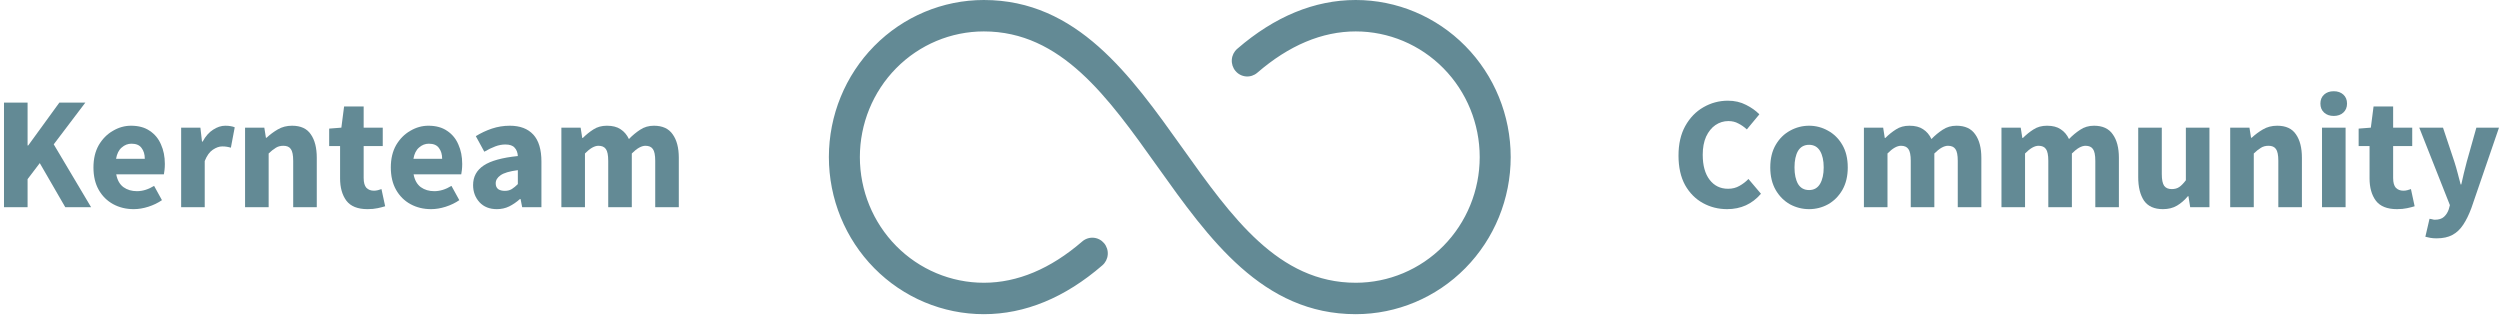
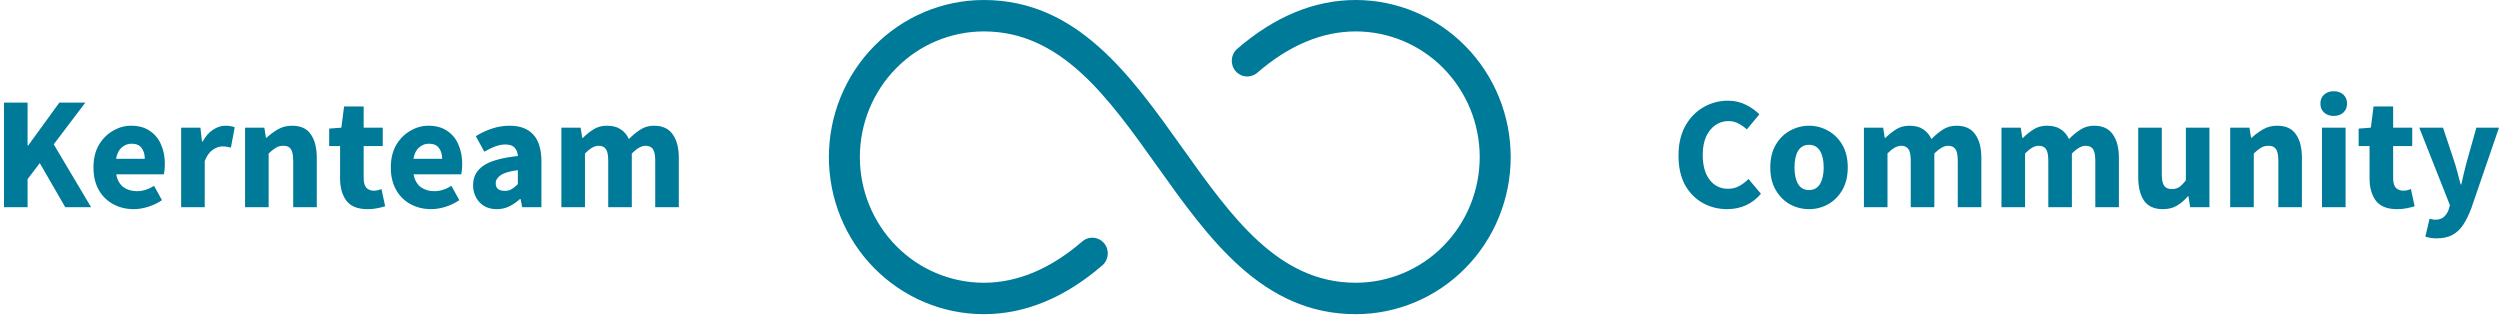
- <svg xmlns="http://www.w3.org/2000/svg" width="374" height="47" viewBox="0 0 374 47" fill="none">
-   <path d="M83.982 31V19.096H86.862L87.102 20.632H87.198C87.694 20.136 88.222 19.712 88.782 19.36C89.342 18.992 90.014 18.808 90.798 18.808C91.646 18.808 92.326 18.984 92.838 19.336C93.366 19.672 93.782 20.16 94.086 20.8C94.614 20.256 95.174 19.792 95.766 19.408C96.358 19.008 97.046 18.808 97.83 18.808C99.11 18.808 100.046 19.24 100.638 20.104C101.246 20.952 101.55 22.12 101.55 23.608V31H98.022V24.064C98.022 23.2 97.902 22.608 97.662 22.288C97.438 21.968 97.07 21.808 96.558 21.808C95.966 21.808 95.286 22.192 94.518 22.96V31H90.99V24.064C90.99 23.2 90.87 22.608 90.63 22.288C90.406 21.968 90.038 21.808 89.526 21.808C88.934 21.808 88.262 22.192 87.51 22.96V31H83.982Z" fill="#004152" fill-opacity="0.61" />
-   <path d="M74.326 31.288C73.238 31.288 72.374 30.944 71.734 30.256C71.094 29.552 70.774 28.696 70.774 27.688C70.774 26.44 71.302 25.464 72.358 24.76C73.414 24.056 75.118 23.584 77.47 23.344C77.438 22.816 77.278 22.4 76.99 22.096C76.718 21.776 76.254 21.616 75.598 21.616C75.102 21.616 74.598 21.712 74.086 21.904C73.574 22.096 73.03 22.36 72.454 22.696L71.182 20.368C71.934 19.904 72.734 19.528 73.582 19.24C74.446 18.952 75.342 18.808 76.27 18.808C77.79 18.808 78.958 19.248 79.774 20.128C80.59 21.008 80.998 22.36 80.998 24.184V31H78.118L77.878 29.776H77.782C77.286 30.224 76.75 30.592 76.174 30.88C75.614 31.152 74.998 31.288 74.326 31.288ZM75.526 28.552C75.926 28.552 76.27 28.464 76.558 28.288C76.862 28.096 77.166 27.848 77.47 27.544V25.456C76.222 25.616 75.358 25.872 74.878 26.224C74.398 26.56 74.158 26.96 74.158 27.424C74.158 27.808 74.278 28.096 74.518 28.288C74.774 28.464 75.11 28.552 75.526 28.552Z" fill="#004152" fill-opacity="0.61" />
-   <path d="M64.49 31.288C63.354 31.288 62.33 31.04 61.418 30.544C60.506 30.048 59.786 29.336 59.258 28.408C58.73 27.48 58.466 26.36 58.466 25.048C58.466 23.752 58.73 22.64 59.258 21.712C59.802 20.784 60.506 20.072 61.37 19.576C62.234 19.064 63.138 18.808 64.082 18.808C65.218 18.808 66.154 19.064 66.89 19.576C67.642 20.072 68.202 20.752 68.57 21.616C68.954 22.464 69.146 23.432 69.146 24.52C69.146 24.824 69.13 25.128 69.098 25.432C69.066 25.72 69.034 25.936 69.002 26.08H61.874C62.034 26.944 62.394 27.584 62.954 28C63.514 28.4 64.186 28.6 64.97 28.6C65.818 28.6 66.674 28.336 67.538 27.808L68.714 29.944C68.106 30.36 67.426 30.688 66.674 30.928C65.922 31.168 65.194 31.288 64.49 31.288ZM61.85 23.752H66.146C66.146 23.096 65.986 22.56 65.666 22.144C65.362 21.712 64.858 21.496 64.154 21.496C63.61 21.496 63.122 21.688 62.69 22.072C62.258 22.44 61.978 23 61.85 23.752Z" fill="#004152" fill-opacity="0.61" />
-   <path d="M54.98 31.288C53.508 31.288 52.452 30.864 51.812 30.016C51.188 29.168 50.876 28.056 50.876 26.68V21.856H49.244V19.24L51.068 19.096L51.476 15.928H54.404V19.096H57.26V21.856H54.404V26.632C54.404 27.304 54.54 27.792 54.812 28.096C55.1 28.384 55.476 28.528 55.94 28.528C56.132 28.528 56.324 28.504 56.516 28.456C56.724 28.408 56.908 28.352 57.068 28.288L57.62 30.856C57.316 30.952 56.94 31.048 56.492 31.144C56.06 31.24 55.556 31.288 54.98 31.288Z" fill="#004152" fill-opacity="0.61" />
-   <path d="M36.662 31V19.096H39.542L39.782 20.608H39.878C40.39 20.128 40.95 19.712 41.558 19.36C42.182 18.992 42.894 18.808 43.694 18.808C44.99 18.808 45.926 19.24 46.502 20.104C47.094 20.952 47.39 22.12 47.39 23.608V31H43.862V24.064C43.862 23.2 43.742 22.608 43.502 22.288C43.278 21.968 42.91 21.808 42.398 21.808C41.95 21.808 41.566 21.912 41.246 22.12C40.926 22.312 40.574 22.592 40.19 22.96V31H36.662Z" fill="#004152" fill-opacity="0.61" />
-   <path d="M27.099 31V19.096H29.979L30.219 21.184H30.315C30.747 20.384 31.267 19.792 31.875 19.408C32.483 19.008 33.091 18.808 33.699 18.808C34.035 18.808 34.315 18.832 34.539 18.88C34.763 18.912 34.955 18.968 35.115 19.048L34.539 22.096C34.331 22.032 34.123 21.984 33.915 21.952C33.723 21.92 33.499 21.904 33.243 21.904C32.795 21.904 32.323 22.072 31.827 22.408C31.347 22.728 30.947 23.288 30.627 24.088V31H27.099Z" fill="#004152" fill-opacity="0.61" />
-   <path d="M20.005 31.288C18.869 31.288 17.845 31.04 16.933 30.544C16.021 30.048 15.301 29.336 14.773 28.408C14.245 27.48 13.981 26.36 13.981 25.048C13.981 23.752 14.245 22.64 14.773 21.712C15.317 20.784 16.021 20.072 16.885 19.576C17.749 19.064 18.653 18.808 19.597 18.808C20.733 18.808 21.669 19.064 22.405 19.576C23.157 20.072 23.717 20.752 24.085 21.616C24.469 22.464 24.661 23.432 24.661 24.52C24.661 24.824 24.645 25.128 24.613 25.432C24.581 25.72 24.549 25.936 24.517 26.08H17.389C17.549 26.944 17.909 27.584 18.469 28C19.029 28.4 19.701 28.6 20.485 28.6C21.333 28.6 22.189 28.336 23.053 27.808L24.229 29.944C23.621 30.36 22.941 30.688 22.189 30.928C21.437 31.168 20.709 31.288 20.005 31.288ZM17.365 23.752H21.661C21.661 23.096 21.501 22.56 21.181 22.144C20.877 21.712 20.373 21.496 19.669 21.496C19.125 21.496 18.637 21.688 18.205 22.072C17.773 22.44 17.493 23 17.365 23.752Z" fill="#004152" fill-opacity="0.61" />
-   <path d="M0.598 31V15.352H4.126V21.76H4.222L8.878 15.352H12.766L8.038 21.592L13.63 31H9.766L5.95 24.4L4.126 26.8V31H0.598Z" fill="#004152" fill-opacity="0.61" />
-   <path d="M364.513 35.656C364.161 35.656 363.849 35.632 363.577 35.584C363.321 35.536 363.073 35.48 362.833 35.416L363.457 32.728C363.569 32.744 363.697 32.768 363.841 32.8C363.985 32.848 364.121 32.872 364.249 32.872C364.841 32.872 365.297 32.728 365.617 32.44C365.937 32.152 366.177 31.776 366.337 31.312L366.505 30.688L361.921 19.096H365.473L367.177 24.208C367.353 24.752 367.513 25.304 367.657 25.864C367.801 26.424 367.953 27 368.113 27.592H368.209C368.337 27.032 368.465 26.472 368.593 25.912C368.737 25.336 368.881 24.768 369.025 24.208L370.465 19.096H373.849L369.721 31.12C369.353 32.112 368.945 32.944 368.497 33.616C368.049 34.304 367.505 34.816 366.865 35.152C366.241 35.488 365.457 35.656 364.513 35.656Z" fill="#004152" fill-opacity="0.61" />
-   <path d="M358.589 31.288C357.117 31.288 356.061 30.864 355.421 30.016C354.797 29.168 354.485 28.056 354.485 26.68V21.856H352.853V19.24L354.677 19.096L355.085 15.928H358.013V19.096H360.869V21.856H358.013V26.632C358.013 27.304 358.149 27.792 358.421 28.096C358.709 28.384 359.085 28.528 359.549 28.528C359.741 28.528 359.933 28.504 360.125 28.456C360.333 28.408 360.517 28.352 360.677 28.288L361.229 30.856C360.925 30.952 360.549 31.048 360.101 31.144C359.669 31.24 359.165 31.288 358.589 31.288Z" fill="#004152" fill-opacity="0.61" />
-   <path d="M347.372 31V19.096H350.9V31H347.372ZM349.124 17.344C348.532 17.344 348.052 17.176 347.684 16.84C347.316 16.504 347.132 16.056 347.132 15.496C347.132 14.936 347.316 14.488 347.684 14.152C348.052 13.816 348.532 13.648 349.124 13.648C349.716 13.648 350.196 13.816 350.564 14.152C350.932 14.488 351.116 14.936 351.116 15.496C351.116 16.056 350.932 16.504 350.564 16.84C350.196 17.176 349.716 17.344 349.124 17.344Z" fill="#004152" fill-opacity="0.61" />
-   <path d="M333.638 31V19.096H336.518L336.758 20.608H336.854C337.366 20.128 337.926 19.712 338.534 19.36C339.158 18.992 339.87 18.808 340.67 18.808C341.966 18.808 342.902 19.24 343.478 20.104C344.07 20.952 344.366 22.12 344.366 23.608V31H340.838V24.064C340.838 23.2 340.718 22.608 340.478 22.288C340.254 21.968 339.886 21.808 339.374 21.808C338.926 21.808 338.542 21.912 338.222 22.12C337.902 22.312 337.55 22.592 337.166 22.96V31H333.638Z" fill="#004152" fill-opacity="0.61" />
-   <path d="M323.573 31.288C322.277 31.288 321.333 30.864 320.741 30.016C320.165 29.152 319.877 27.976 319.877 26.488V19.096H323.405V26.032C323.405 26.88 323.525 27.472 323.765 27.808C324.005 28.128 324.381 28.288 324.893 28.288C325.341 28.288 325.717 28.184 326.021 27.976C326.325 27.768 326.653 27.432 327.005 26.968V19.096H330.533V31H327.653L327.389 29.344H327.317C326.821 29.936 326.277 30.408 325.685 30.76C325.093 31.112 324.389 31.288 323.573 31.288Z" fill="#004152" fill-opacity="0.61" />
-   <path d="M299.419 31V19.096H302.299L302.539 20.632H302.635C303.131 20.136 303.659 19.712 304.219 19.36C304.779 18.992 305.451 18.808 306.235 18.808C307.083 18.808 307.763 18.984 308.275 19.336C308.803 19.672 309.219 20.16 309.523 20.8C310.051 20.256 310.611 19.792 311.203 19.408C311.795 19.008 312.483 18.808 313.267 18.808C314.547 18.808 315.483 19.24 316.075 20.104C316.683 20.952 316.987 22.12 316.987 23.608V31H313.459V24.064C313.459 23.2 313.339 22.608 313.099 22.288C312.875 21.968 312.507 21.808 311.995 21.808C311.403 21.808 310.723 22.192 309.955 22.96V31H306.427V24.064C306.427 23.2 306.307 22.608 306.067 22.288C305.843 21.968 305.475 21.808 304.963 21.808C304.371 21.808 303.699 22.192 302.947 22.96V31H299.419Z" fill="#004152" fill-opacity="0.61" />
-   <path d="M278.841 31V19.096H281.721L281.961 20.632H282.057C282.553 20.136 283.081 19.712 283.641 19.36C284.201 18.992 284.873 18.808 285.657 18.808C286.505 18.808 287.185 18.984 287.697 19.336C288.225 19.672 288.641 20.16 288.945 20.8C289.473 20.256 290.033 19.792 290.625 19.408C291.217 19.008 291.905 18.808 292.689 18.808C293.969 18.808 294.905 19.24 295.497 20.104C296.105 20.952 296.409 22.12 296.409 23.608V31H292.881V24.064C292.881 23.2 292.761 22.608 292.521 22.288C292.297 21.968 291.929 21.808 291.417 21.808C290.825 21.808 290.145 22.192 289.377 22.96V31H285.849V24.064C285.849 23.2 285.729 22.608 285.489 22.288C285.265 21.968 284.897 21.808 284.385 21.808C283.793 21.808 283.121 22.192 282.369 22.96V31H278.841Z" fill="#004152" fill-opacity="0.61" />
-   <path d="M270.641 31.288C269.633 31.288 268.681 31.048 267.785 30.568C266.905 30.072 266.193 29.36 265.649 28.432C265.105 27.488 264.833 26.36 264.833 25.048C264.833 23.72 265.105 22.592 265.649 21.664C266.193 20.736 266.905 20.032 267.785 19.552C268.681 19.056 269.633 18.808 270.641 18.808C271.649 18.808 272.593 19.056 273.473 19.552C274.353 20.032 275.065 20.736 275.609 21.664C276.153 22.592 276.425 23.72 276.425 25.048C276.425 26.36 276.153 27.488 275.609 28.432C275.065 29.36 274.353 30.072 273.473 30.568C272.593 31.048 271.649 31.288 270.641 31.288ZM270.641 28.432C271.361 28.432 271.905 28.128 272.273 27.52C272.641 26.896 272.825 26.072 272.825 25.048C272.825 24.008 272.641 23.184 272.273 22.576C271.905 21.968 271.361 21.664 270.641 21.664C269.905 21.664 269.353 21.968 268.985 22.576C268.633 23.184 268.457 24.008 268.457 25.048C268.457 26.072 268.633 26.896 268.985 27.52C269.353 28.128 269.905 28.432 270.641 28.432Z" fill="#004152" fill-opacity="0.61" />
-   <path d="M258.376 31.288C257.064 31.288 255.856 30.984 254.752 30.376C253.648 29.768 252.76 28.872 252.088 27.688C251.432 26.488 251.104 25.016 251.104 23.272C251.104 21.544 251.44 20.072 252.112 18.856C252.8 17.624 253.704 16.688 254.824 16.048C255.96 15.392 257.184 15.064 258.496 15.064C259.504 15.064 260.408 15.272 261.208 15.688C262.008 16.088 262.672 16.56 263.2 17.104L261.328 19.36C260.928 18.992 260.504 18.696 260.056 18.472C259.624 18.232 259.128 18.112 258.568 18.112C257.864 18.112 257.216 18.312 256.624 18.712C256.048 19.112 255.584 19.688 255.232 20.44C254.896 21.192 254.728 22.096 254.728 23.152C254.728 24.752 255.072 26 255.76 26.896C256.448 27.792 257.368 28.24 258.52 28.24C259.16 28.24 259.728 28.096 260.224 27.808C260.736 27.52 261.184 27.176 261.568 26.776L263.44 28.984C262.128 30.52 260.44 31.288 258.376 31.288Z" fill="#004152" fill-opacity="0.61" />
-   <path d="M202.818 0C196.661 0 190.693 2.458 185.088 7.305C184.62 7.709 184.33 8.285 184.281 8.906C184.232 9.527 184.429 10.142 184.827 10.616C185.226 11.091 185.794 11.385 186.407 11.434C187.019 11.484 187.626 11.284 188.094 10.88C192.839 6.78 197.792 4.7 202.818 4.7C207.737 4.7 212.454 6.681 215.932 10.206C219.41 13.732 221.364 18.514 221.364 23.5C221.364 28.486 219.41 33.268 215.932 36.794C212.454 40.319 207.737 42.3 202.818 42.3C191.254 42.3 184.27 32.501 176.879 22.123C169.13 11.247 161.118 0 147.182 0C141.034 0 135.137 2.476 130.79 6.883C126.442 11.29 124 17.267 124 23.5C124 29.733 126.442 35.71 130.79 40.117C135.137 44.524 141.034 47 147.182 47C153.339 47 159.307 44.542 164.912 39.695C165.38 39.291 165.67 38.715 165.719 38.094C165.768 37.473 165.571 36.858 165.173 36.384C164.975 36.149 164.734 35.956 164.463 35.816C164.192 35.675 163.897 35.59 163.593 35.566C162.981 35.516 162.374 35.716 161.906 36.12C157.161 40.221 152.208 42.3 147.182 42.3C142.263 42.3 137.546 40.319 134.068 36.794C130.59 33.268 128.636 28.486 128.636 23.5C128.636 18.514 130.59 13.732 134.068 10.206C137.546 6.681 142.263 4.7 147.182 4.7C158.746 4.7 165.73 14.499 173.121 24.877C180.87 35.752 188.882 47 202.818 47C208.966 47 214.863 44.524 219.21 40.117C223.558 35.71 226 29.733 226 23.5C226 17.267 223.558 11.29 219.21 6.883C214.863 2.476 208.966 0 202.818 0Z" fill="#004152" fill-opacity="0.61" />
+ <svg xmlns="http://www.w3.org/2000/svg" width="374" height="47" fill="none">
+   <path fill="#007A99" d="M83.982 31V19.096h2.88l.24 1.536h.096a9.056 9.056 0 0 1 1.584-1.272c.56-.368 1.232-.552 2.016-.552.848 0 1.528.176 2.04.528.528.336.944.824 1.248 1.464a9.7 9.7 0 0 1 1.68-1.392c.592-.4 1.28-.6 2.064-.6 1.28 0 2.216.432 2.808 1.296.608.848.912 2.016.912 3.504V31h-3.528v-6.936c0-.864-.12-1.456-.36-1.776-.224-.32-.592-.48-1.104-.48-.592 0-1.272.384-2.04 1.152V31H90.99v-6.936c0-.864-.12-1.456-.36-1.776-.224-.32-.592-.48-1.104-.48-.592 0-1.264.384-2.016 1.152V31h-3.528ZM74.326 31.288c-1.088 0-1.952-.344-2.592-1.032-.64-.704-.96-1.56-.96-2.568 0-1.248.528-2.224 1.584-2.928 1.056-.704 2.76-1.176 5.112-1.416-.032-.528-.192-.944-.48-1.248-.272-.32-.736-.48-1.392-.48-.496 0-1 .096-1.512.288-.512.192-1.056.456-1.632.792l-1.272-2.328c.752-.464 1.552-.84 2.4-1.128a8.444 8.444 0 0 1 2.688-.432c1.52 0 2.688.44 3.504 1.32.816.88 1.224 2.232 1.224 4.056V31h-2.88l-.24-1.224h-.096a7.19 7.19 0 0 1-1.608 1.104 4.173 4.173 0 0 1-1.848.408Zm1.2-2.736c.4 0 .744-.088 1.032-.264.304-.192.608-.44.912-.744v-2.088c-1.248.16-2.112.416-2.592.768-.48.336-.72.736-.72 1.2 0 .384.12.672.36.864.256.176.592.264 1.008.264ZM64.49 31.288c-1.136 0-2.16-.248-3.072-.744a5.437 5.437 0 0 1-2.16-2.136c-.528-.928-.792-2.048-.792-3.36 0-1.296.264-2.408.792-3.336.544-.928 1.248-1.64 2.112-2.136.864-.512 1.768-.768 2.712-.768 1.136 0 2.072.256 2.808.768a4.488 4.488 0 0 1 1.68 2.04c.384.848.576 1.816.576 2.904 0 .304-.016.608-.048.912a6.602 6.602 0 0 1-.096.648h-7.128c.16.864.52 1.504 1.08 1.92.56.4 1.232.6 2.016.6.848 0 1.704-.264 2.568-.792l1.176 2.136a7.773 7.773 0 0 1-2.04.984c-.752.24-1.48.36-2.184.36Zm-2.64-7.536h4.296c0-.656-.16-1.192-.48-1.608-.304-.432-.808-.648-1.512-.648-.544 0-1.032.192-1.464.576-.432.368-.712.928-.84 1.68ZM54.98 31.288c-1.472 0-2.528-.424-3.168-1.272-.624-.848-.936-1.96-.936-3.336v-4.824h-1.632V19.24l1.824-.144.408-3.168h2.928v3.168h2.856v2.76h-2.856v4.776c0 .672.136 1.16.408 1.464.288.288.664.432 1.128.432.192 0 .384-.024.576-.072.208-.048.392-.104.552-.168l.552 2.568c-.304.096-.68.192-1.128.288a7.03 7.03 0 0 1-1.512.144ZM36.662 31V19.096h2.88l.24 1.512h.096a9.155 9.155 0 0 1 1.68-1.248c.624-.368 1.336-.552 2.136-.552 1.296 0 2.232.432 2.808 1.296.592.848.888 2.016.888 3.504V31h-3.528v-6.936c0-.864-.12-1.456-.36-1.776-.224-.32-.592-.48-1.104-.48-.448 0-.832.104-1.152.312-.32.192-.672.472-1.056.84V31h-3.528ZM27.1 31V19.096h2.88l.24 2.088h.095c.432-.8.952-1.392 1.56-1.776.608-.4 1.216-.6 1.824-.6.336 0 .616.024.84.072.224.032.416.088.576.168l-.576 3.048a4.135 4.135 0 0 0-1.296-.192c-.448 0-.92.168-1.416.504-.48.32-.88.88-1.2 1.68V31H27.1ZM20.005 31.288c-1.136 0-2.16-.248-3.072-.744a5.437 5.437 0 0 1-2.16-2.136c-.528-.928-.792-2.048-.792-3.36 0-1.296.264-2.408.792-3.336.544-.928 1.248-1.64 2.112-2.136.864-.512 1.768-.768 2.712-.768 1.136 0 2.072.256 2.808.768a4.488 4.488 0 0 1 1.68 2.04c.384.848.576 1.816.576 2.904 0 .304-.016.608-.048.912a6.602 6.602 0 0 1-.096.648H17.39c.16.864.52 1.504 1.08 1.92.56.4 1.232.6 2.016.6.848 0 1.704-.264 2.568-.792l1.176 2.136a7.773 7.773 0 0 1-2.04.984c-.752.24-1.48.36-2.184.36Zm-2.64-7.536h4.296c0-.656-.16-1.192-.48-1.608-.304-.432-.808-.648-1.512-.648-.544 0-1.032.192-1.464.576-.432.368-.712.928-.84 1.68ZM.598 31V15.352h3.528v6.408h.096l4.656-6.408h3.888l-4.728 6.24L13.63 31H9.766L5.95 24.4l-1.824 2.4V31H.598ZM364.513 35.656a5.43 5.43 0 0 1-.936-.072 10.138 10.138 0 0 1-.744-.168l.624-2.688c.112.016.24.04.384.072.144.048.28.072.408.072.592 0 1.048-.144 1.368-.432.32-.288.56-.664.72-1.128l.168-.624-4.584-11.592h3.552l1.704 5.112c.176.544.336 1.096.48 1.656.144.56.296 1.136.456 1.728h.096l.384-1.68c.144-.576.288-1.144.432-1.704l1.44-5.112h3.384l-4.128 12.024c-.368.992-.776 1.824-1.224 2.496-.448.688-.992 1.2-1.632 1.536-.624.336-1.408.504-2.352.504ZM358.589 31.288c-1.472 0-2.528-.424-3.168-1.272-.624-.848-.936-1.96-.936-3.336v-4.824h-1.632V19.24l1.824-.144.408-3.168h2.928v3.168h2.856v2.76h-2.856v4.776c0 .672.136 1.16.408 1.464.288.288.664.432 1.128.432.192 0 .384-.024.576-.072.208-.048.392-.104.552-.168l.552 2.568c-.304.096-.68.192-1.128.288a7.03 7.03 0 0 1-1.512.144ZM347.372 31V19.096h3.528V31h-3.528Zm1.752-13.656c-.592 0-1.072-.168-1.44-.504-.368-.336-.552-.784-.552-1.344s.184-1.008.552-1.344c.368-.336.848-.504 1.44-.504s1.072.168 1.44.504c.368.336.552.784.552 1.344s-.184 1.008-.552 1.344c-.368.336-.848.504-1.44.504ZM333.638 31V19.096h2.88l.24 1.512h.096a9.155 9.155 0 0 1 1.68-1.248c.624-.368 1.336-.552 2.136-.552 1.296 0 2.232.432 2.808 1.296.592.848.888 2.016.888 3.504V31h-3.528v-6.936c0-.864-.12-1.456-.36-1.776-.224-.32-.592-.48-1.104-.48-.448 0-.832.104-1.152.312-.32.192-.672.472-1.056.84V31h-3.528ZM323.573 31.288c-1.296 0-2.24-.424-2.832-1.272-.576-.864-.864-2.04-.864-3.528v-7.392h3.528v6.936c0 .848.12 1.44.36 1.776.24.32.616.48 1.128.48.448 0 .824-.104 1.128-.312.304-.208.632-.544.984-1.008v-7.872h3.528V31h-2.88l-.264-1.656h-.072a6.413 6.413 0 0 1-1.632 1.416c-.592.352-1.296.528-2.112.528ZM299.419 31V19.096h2.88l.24 1.536h.096a9.056 9.056 0 0 1 1.584-1.272c.56-.368 1.232-.552 2.016-.552.848 0 1.528.176 2.04.528.528.336.944.824 1.248 1.464a9.7 9.7 0 0 1 1.68-1.392c.592-.4 1.28-.6 2.064-.6 1.28 0 2.216.432 2.808 1.296.608.848.912 2.016.912 3.504V31h-3.528v-6.936c0-.864-.12-1.456-.36-1.776-.224-.32-.592-.48-1.104-.48-.592 0-1.272.384-2.04 1.152V31h-3.528v-6.936c0-.864-.12-1.456-.36-1.776-.224-.32-.592-.48-1.104-.48-.592 0-1.264.384-2.016 1.152V31h-3.528ZM278.841 31V19.096h2.88l.24 1.536h.096a9.056 9.056 0 0 1 1.584-1.272c.56-.368 1.232-.552 2.016-.552.848 0 1.528.176 2.04.528.528.336.944.824 1.248 1.464a9.7 9.7 0 0 1 1.68-1.392c.592-.4 1.28-.6 2.064-.6 1.28 0 2.216.432 2.808 1.296.608.848.912 2.016.912 3.504V31h-3.528v-6.936c0-.864-.12-1.456-.36-1.776-.224-.32-.592-.48-1.104-.48-.592 0-1.272.384-2.04 1.152V31h-3.528v-6.936c0-.864-.12-1.456-.36-1.776-.224-.32-.592-.48-1.104-.48-.592 0-1.264.384-2.016 1.152V31h-3.528ZM270.641 31.288a5.96 5.96 0 0 1-2.856-.72c-.88-.496-1.592-1.208-2.136-2.136-.544-.944-.816-2.072-.816-3.384 0-1.328.272-2.456.816-3.384.544-.928 1.256-1.632 2.136-2.112a5.808 5.808 0 0 1 2.856-.744c1.008 0 1.952.248 2.832.744.88.48 1.592 1.184 2.136 2.112.544.928.816 2.056.816 3.384 0 1.312-.272 2.44-.816 3.384-.544.928-1.256 1.64-2.136 2.136-.88.48-1.824.72-2.832.72Zm0-2.856c.72 0 1.264-.304 1.632-.912.368-.624.552-1.448.552-2.472 0-1.04-.184-1.864-.552-2.472-.368-.608-.912-.912-1.632-.912-.736 0-1.288.304-1.656.912-.352.608-.528 1.432-.528 2.472 0 1.024.176 1.848.528 2.472.368.608.92.912 1.656.912ZM258.376 31.288c-1.312 0-2.52-.304-3.624-.912-1.104-.608-1.992-1.504-2.664-2.688-.656-1.2-.984-2.672-.984-4.416 0-1.728.336-3.2 1.008-4.416.688-1.232 1.592-2.168 2.712-2.808a7.22 7.22 0 0 1 3.672-.984c1.008 0 1.912.208 2.712.624.8.4 1.464.872 1.992 1.416l-1.872 2.256a5.536 5.536 0 0 0-1.272-.888c-.432-.24-.928-.36-1.488-.36a3.4 3.4 0 0 0-1.944.6c-.576.4-1.04.976-1.392 1.728-.336.752-.504 1.656-.504 2.712 0 1.6.344 2.848 1.032 3.744.688.896 1.608 1.344 2.76 1.344.64 0 1.208-.144 1.704-.432.512-.288.96-.632 1.344-1.032l1.872 2.208c-1.312 1.536-3 2.304-5.064 2.304ZM202.818 0c-6.157 0-12.125 2.458-17.73 7.305a2.372 2.372 0 0 0-.261 3.312 2.298 2.298 0 0 0 3.267.264c4.745-4.101 9.698-6.181 14.724-6.181a18.42 18.42 0 0 1 13.114 5.506 18.932 18.932 0 0 1 5.432 13.294c0 4.986-1.954 9.768-5.432 13.294a18.42 18.42 0 0 1-13.114 5.506c-11.564 0-18.548-9.8-25.939-20.177C169.13 11.247 161.118 0 147.182 0c-6.148 0-12.045 2.476-16.392 6.883C126.442 11.29 124 17.267 124 23.5c0 6.233 2.442 12.21 6.79 16.617C135.137 44.524 141.034 47 147.182 47c6.157 0 12.125-2.458 17.73-7.305a2.372 2.372 0 0 0 .261-3.312 2.332 2.332 0 0 0-.71-.567 2.29 2.29 0 0 0-2.557.304c-4.745 4.1-9.698 6.18-14.724 6.18a18.42 18.42 0 0 1-13.114-5.506 18.932 18.932 0 0 1-5.432-13.294c0-4.986 1.954-9.768 5.432-13.294A18.42 18.42 0 0 1 147.182 4.7c11.564 0 18.548 9.8 25.939 20.177C180.87 35.752 188.882 47 202.818 47c6.148 0 12.045-2.476 16.392-6.883C223.558 35.71 226 29.733 226 23.5c0-6.233-2.442-12.21-6.79-16.617C214.863 2.476 208.966 0 202.818 0Z" />
</svg>
